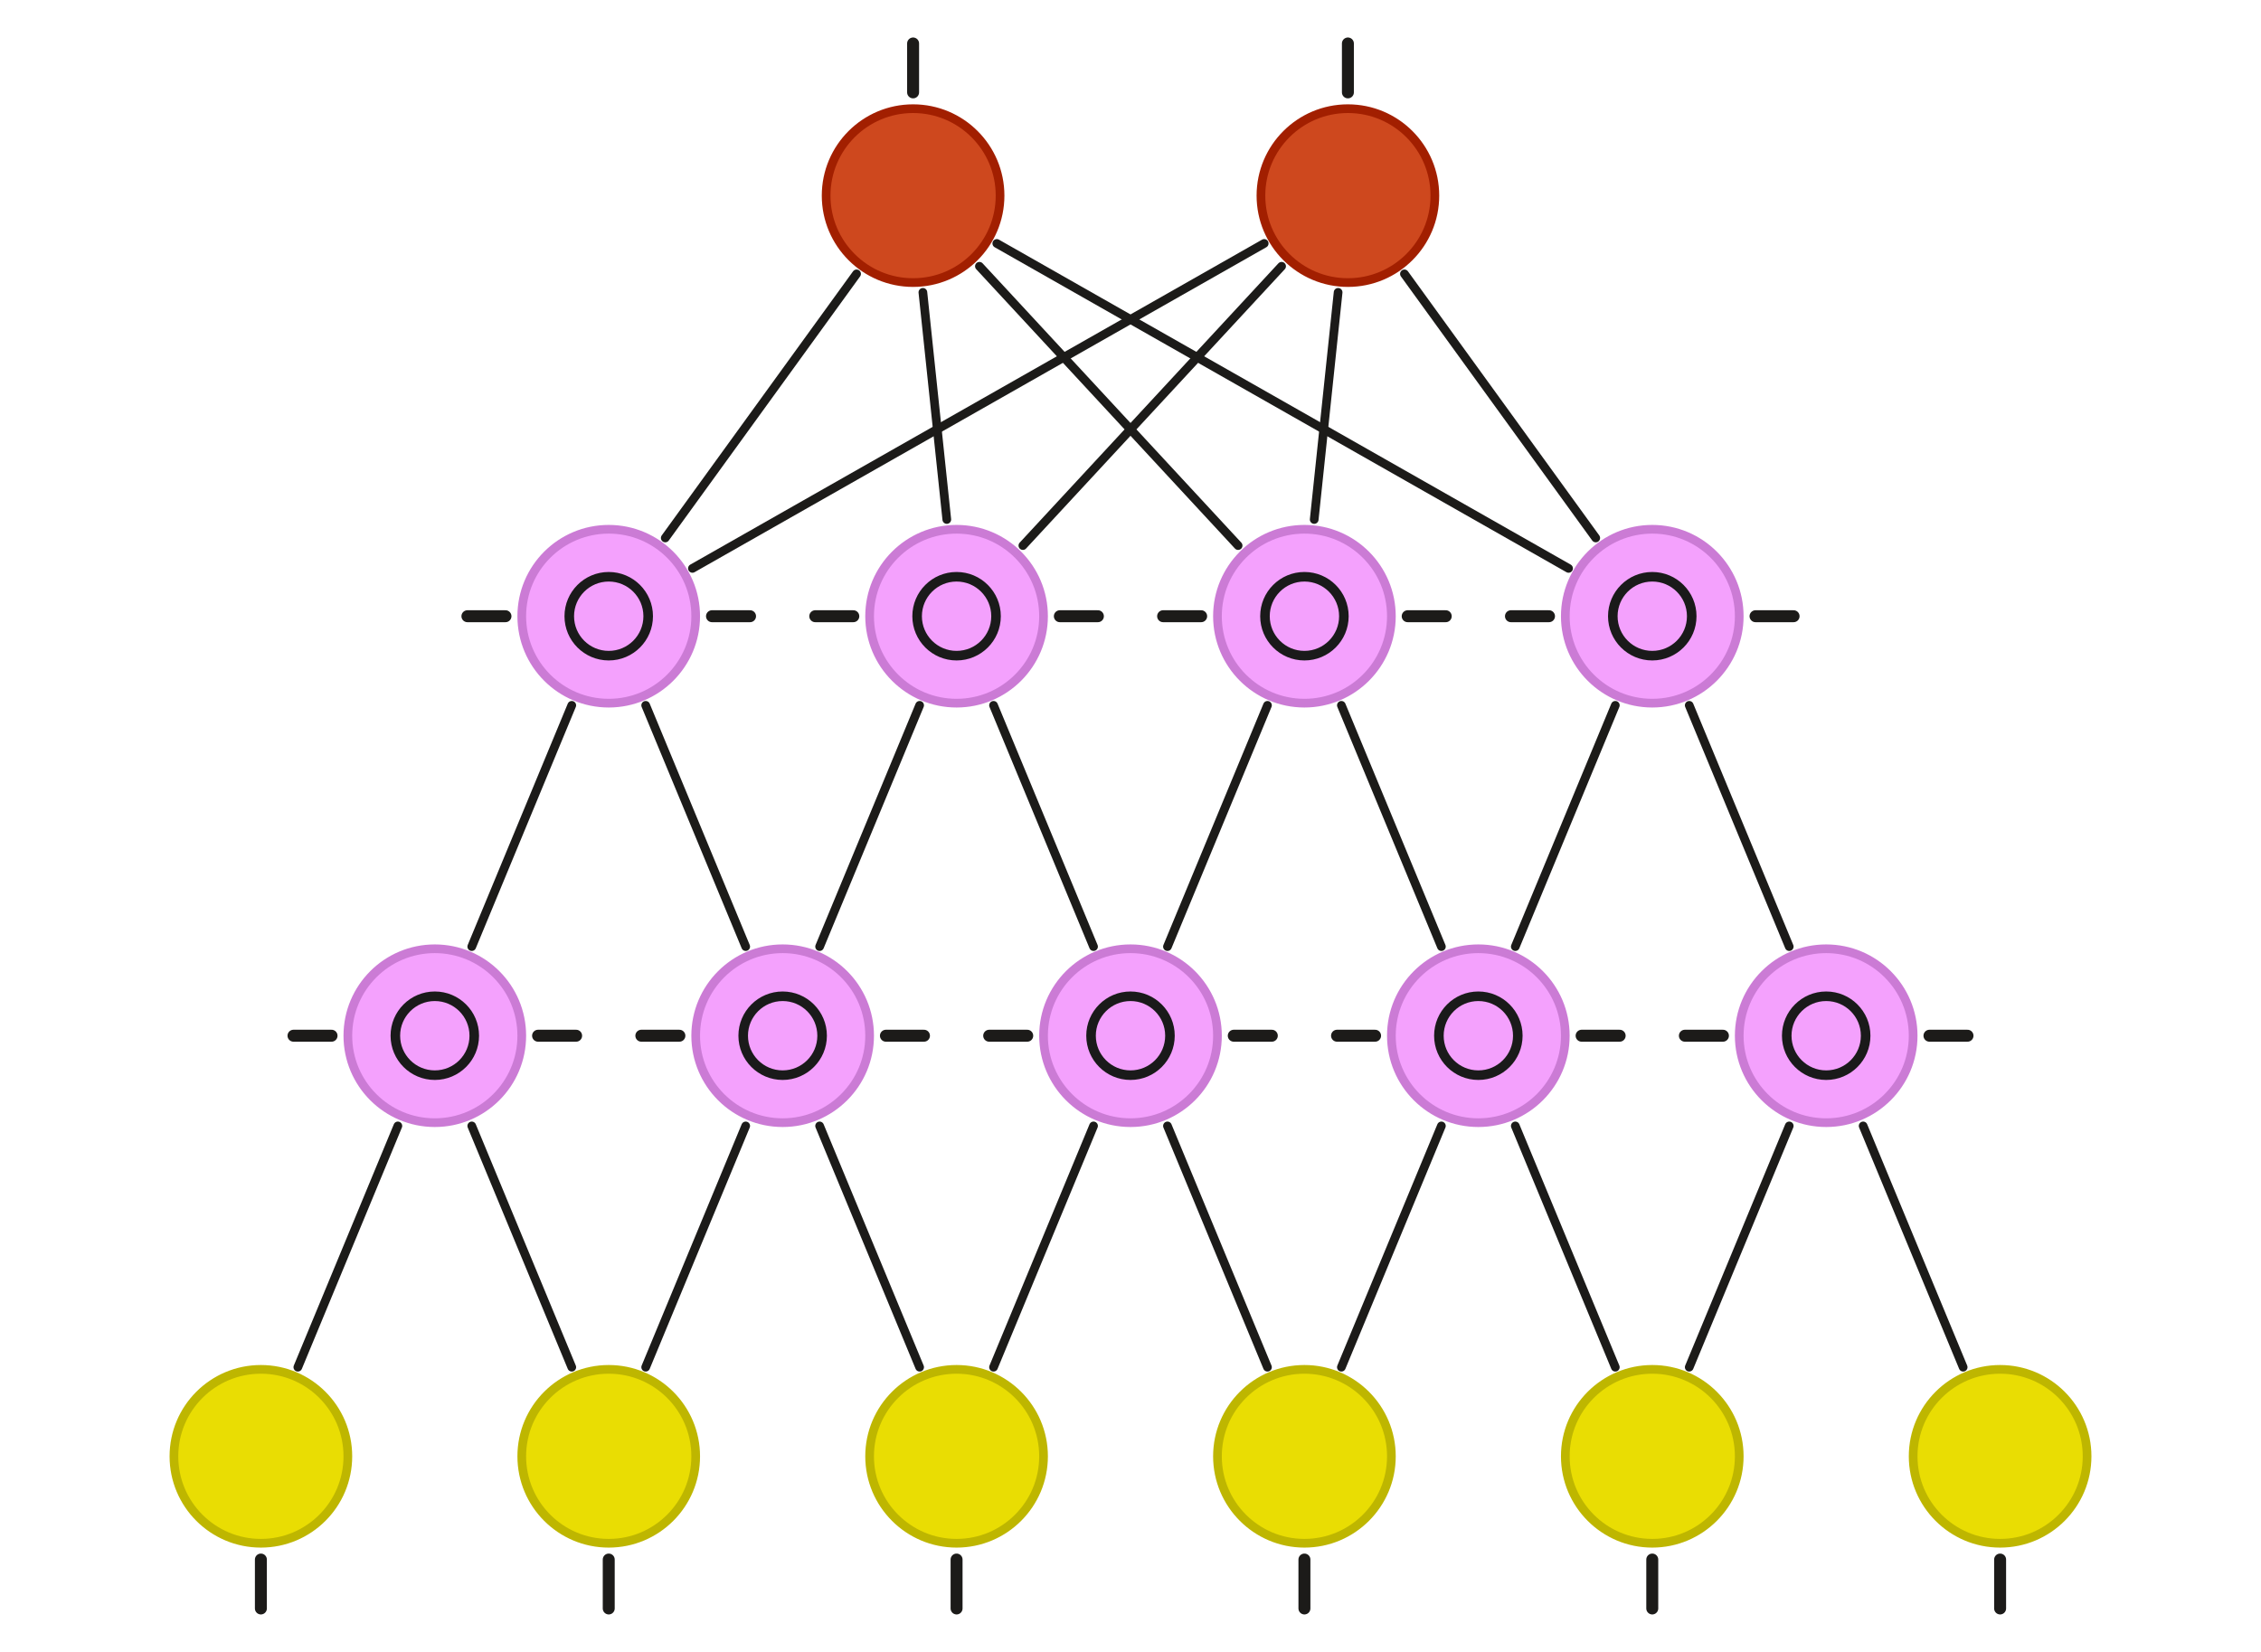
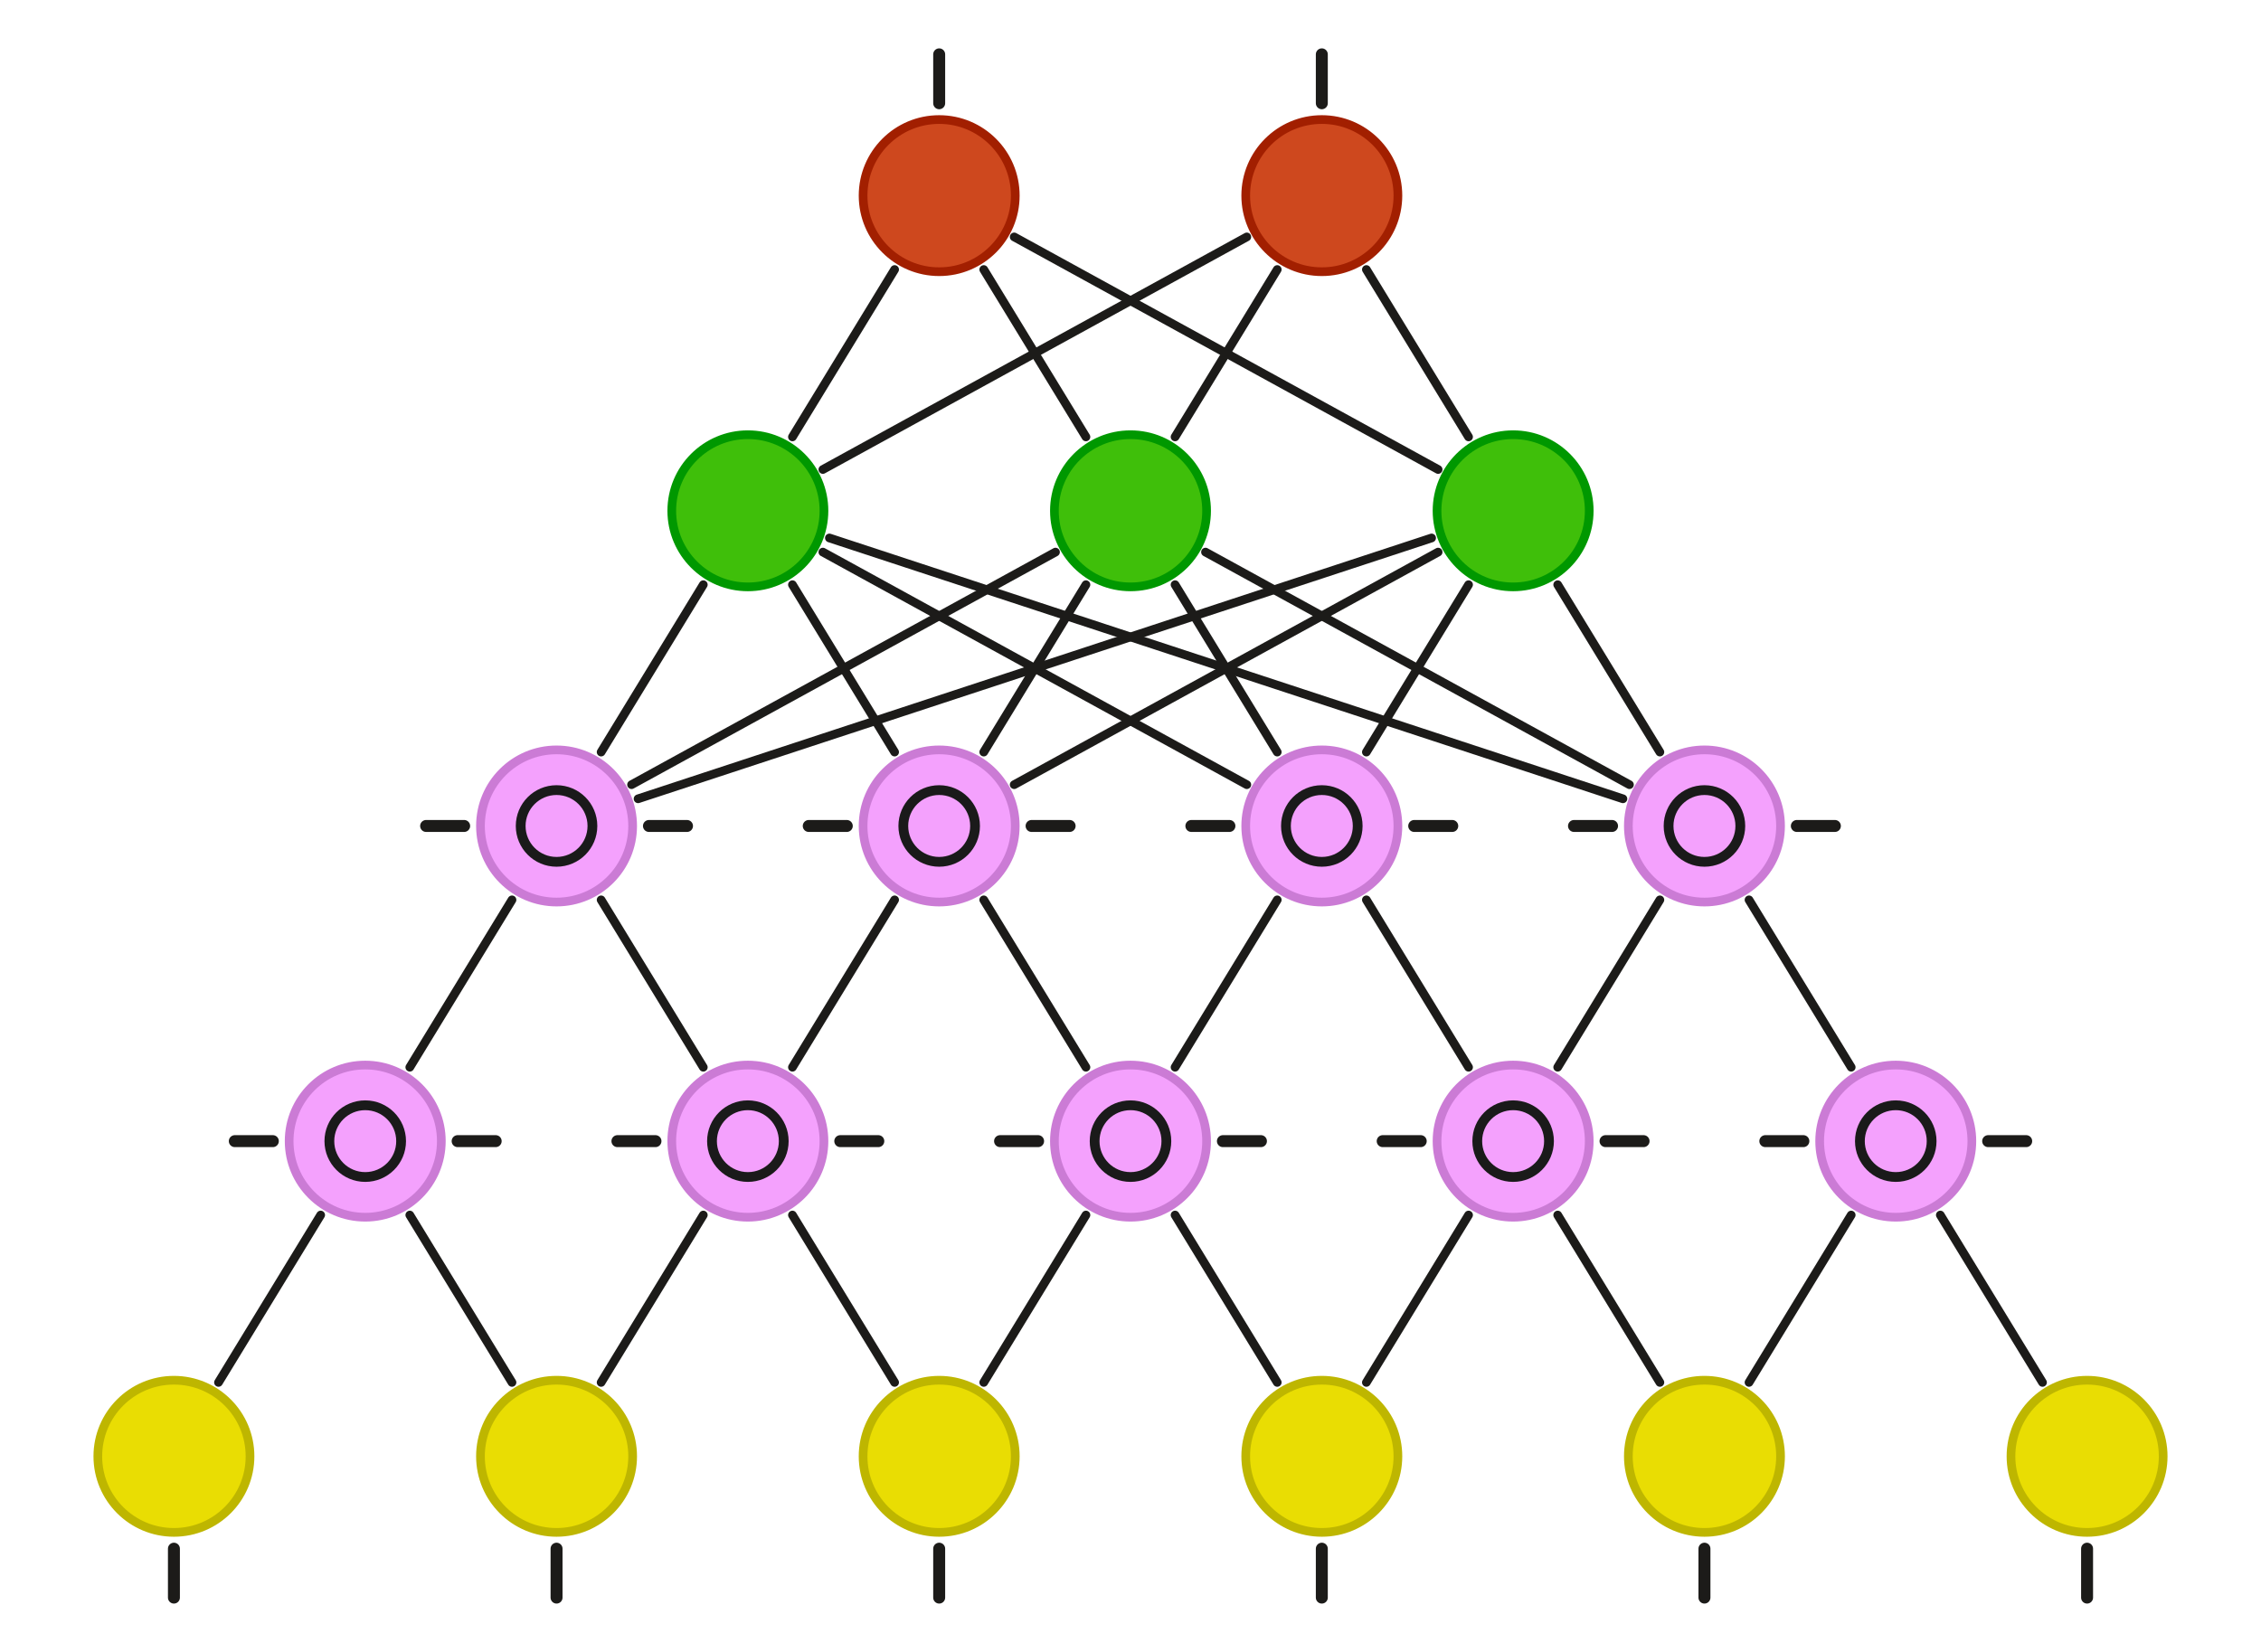
<svg xmlns="http://www.w3.org/2000/svg" viewBox="0 0 208 152" width="416" height="304" role="img">
  <defs>
    <marker id="arr-cnn" viewBox="0 0 10 10" refX="8" refY="5" markerUnits="userSpaceOnUse" markerWidth="5.4" markerHeight="5.4" orient="auto-start-reverse">
      <path d="M2 1L8 5L2 9" fill="none" stroke="#1C1B19" stroke-width="1.481" stroke-linecap="round" stroke-linejoin="round" />
    </marker>
  </defs>
  <g fill="none" stroke="#1C1B19" stroke-width="0.8" stroke-linecap="round" stroke-linejoin="round">
-     <line x1="27.4" y1="125.8" x2="36.6" y2="103.6" />
-     <line x1="52.6" y1="125.8" x2="43.4" y2="103.6" />
-     <line x1="59.4" y1="125.8" x2="68.6" y2="103.6" />
-     <line x1="84.6" y1="125.8" x2="75.4" y2="103.6" />
-     <line x1="91.4" y1="125.8" x2="100.6" y2="103.6" />
-     <line x1="116.6" y1="125.8" x2="107.4" y2="103.6" />
-     <line x1="123.4" y1="125.8" x2="132.6" y2="103.6" />
-     <line x1="148.6" y1="125.8" x2="139.4" y2="103.6" />
-     <line x1="155.4" y1="125.8" x2="164.6" y2="103.6" />
-     <line x1="180.6" y1="125.8" x2="171.4" y2="103.6" />
-     <line x1="43.4" y1="87.1" x2="52.6" y2="64.9" />
-     <line x1="68.6" y1="87.1" x2="59.4" y2="64.9" />
-     <line x1="75.4" y1="87.1" x2="84.6" y2="64.9" />
-     <line x1="100.6" y1="87.1" x2="91.4" y2="64.9" />
-     <line x1="107.4" y1="87.1" x2="116.6" y2="64.9" />
-     <line x1="132.6" y1="87.1" x2="123.4" y2="64.9" />
-     <line x1="139.4" y1="87.1" x2="148.6" y2="64.9" />
-     <line x1="164.6" y1="87.1" x2="155.4" y2="64.9" />
-     <line x1="61.2" y1="49.5" x2="78.8" y2="25.2" />
-     <line x1="87.1" y1="47.8" x2="84.9" y2="26.9" />
-     <line x1="113.9" y1="50.2" x2="90.1" y2="24.5" />
-     <line x1="144.3" y1="52.3" x2="91.7" y2="22.4" />
-     <line x1="63.7" y1="52.3" x2="116.3" y2="22.4" />
-     <line x1="94.1" y1="50.2" x2="117.9" y2="24.5" />
-     <line x1="120.9" y1="47.8" x2="123.1" y2="26.9" />
-     <line x1="146.8" y1="49.5" x2="129.2" y2="25.2" />
+     <line x1="20.1" y1="127.2" x2="29.5" y2="111.8" />
+     <line x1="47.1" y1="127.2" x2="37.7" y2="111.8" />
+     <line x1="55.3" y1="127.2" x2="64.7" y2="111.8" />
+     <line x1="82.3" y1="127.2" x2="72.9" y2="111.8" />
+     <line x1="90.5" y1="127.2" x2="99.9" y2="111.8" />
+     <line x1="117.5" y1="127.2" x2="108.1" y2="111.8" />
+     <line x1="125.7" y1="127.2" x2="135.1" y2="111.8" />
+     <line x1="152.7" y1="127.2" x2="143.3" y2="111.8" />
+     <line x1="160.9" y1="127.2" x2="170.3" y2="111.8" />
+     <line x1="187.9" y1="127.2" x2="178.5" y2="111.8" />
+     <line x1="37.7" y1="98.2" x2="47.1" y2="82.8" />
+     <line x1="64.7" y1="98.2" x2="55.3" y2="82.8" />
+     <line x1="72.9" y1="98.2" x2="82.3" y2="82.8" />
+     <line x1="99.9" y1="98.2" x2="90.5" y2="82.8" />
+     <line x1="108.1" y1="98.2" x2="117.5" y2="82.8" />
+     <line x1="135.1" y1="98.2" x2="125.7" y2="82.8" />
+     <line x1="143.3" y1="98.2" x2="152.7" y2="82.8" />
+     <line x1="170.3" y1="98.2" x2="160.9" y2="82.8" />
+     <line x1="55.3" y1="69.2" x2="64.7" y2="53.8" />
+     <line x1="82.3" y1="69.2" x2="72.9" y2="53.8" />
+     <line x1="114.7" y1="72.2" x2="75.7" y2="50.8" />
+     <line x1="149.3" y1="73.5" x2="76.3" y2="49.5" />
+     <line x1="58.1" y1="72.2" x2="97.1" y2="50.8" />
+     <line x1="90.5" y1="69.2" x2="99.9" y2="53.8" />
+     <line x1="117.5" y1="69.2" x2="108.1" y2="53.8" />
+     <line x1="149.9" y1="72.2" x2="110.9" y2="50.8" />
+     <line x1="58.7" y1="73.5" x2="131.7" y2="49.5" />
+     <line x1="93.3" y1="72.2" x2="132.3" y2="50.8" />
+     <line x1="125.7" y1="69.2" x2="135.1" y2="53.8" />
+     <line x1="152.7" y1="69.2" x2="143.3" y2="53.8" />
+     <line x1="72.9" y1="40.2" x2="82.3" y2="24.8" />
+     <line x1="99.9" y1="40.2" x2="90.5" y2="24.8" />
+     <line x1="132.3" y1="43.2" x2="93.3" y2="21.8" />
+     <line x1="75.7" y1="43.2" x2="114.7" y2="21.8" />
+     <line x1="108.1" y1="40.2" x2="117.5" y2="24.8" />
+     <line x1="135.1" y1="40.2" x2="125.7" y2="24.8" />
  </g>
-   <circle cx="24" cy="134" r="8" fill="#E9DD03" stroke="#BEB600" stroke-width="0.8" />
+   <circle cx="16" cy="134" r="7" fill="#E9DD03" stroke="#BEB600" stroke-width="0.8" />
  <g stroke="#1C1B19" stroke-width="1.1" stroke-linecap="round">
-     <line x1="24" y1="143.5" x2="24" y2="148" />
+     <line x1="16" y1="142.5" x2="16" y2="147" />
  </g>
-   <circle cx="56" cy="134" r="8" fill="#E9DD03" stroke="#BEB600" stroke-width="0.8" />
+   <circle cx="51.2" cy="134" r="7" fill="#E9DD03" stroke="#BEB600" stroke-width="0.8" />
  <g stroke="#1C1B19" stroke-width="1.1" stroke-linecap="round">
-     <line x1="56" y1="143.5" x2="56" y2="148" />
+     <line x1="51.2" y1="142.5" x2="51.2" y2="147" />
  </g>
-   <circle cx="88" cy="134" r="8" fill="#E9DD03" stroke="#BEB600" stroke-width="0.8" />
+   <circle cx="86.4" cy="134" r="7" fill="#E9DD03" stroke="#BEB600" stroke-width="0.8" />
  <g stroke="#1C1B19" stroke-width="1.1" stroke-linecap="round">
-     <line x1="88" y1="143.5" x2="88" y2="148" />
+     <line x1="86.4" y1="142.5" x2="86.4" y2="147" />
  </g>
-   <circle cx="120" cy="134" r="8" fill="#E9DD03" stroke="#BEB600" stroke-width="0.8" />
+   <circle cx="121.6" cy="134" r="7" fill="#E9DD03" stroke="#BEB600" stroke-width="0.8" />
  <g stroke="#1C1B19" stroke-width="1.1" stroke-linecap="round">
-     <line x1="120" y1="143.5" x2="120" y2="148" />
+     <line x1="121.6" y1="142.5" x2="121.6" y2="147" />
  </g>
-   <circle cx="152" cy="134" r="8" fill="#E9DD03" stroke="#BEB600" stroke-width="0.8" />
+   <circle cx="156.8" cy="134" r="7" fill="#E9DD03" stroke="#BEB600" stroke-width="0.8" />
  <g stroke="#1C1B19" stroke-width="1.1" stroke-linecap="round">
-     <line x1="152" y1="143.5" x2="152" y2="148" />
+     <line x1="156.8" y1="142.5" x2="156.8" y2="147" />
  </g>
-   <circle cx="184" cy="134" r="8" fill="#E9DD03" stroke="#BEB600" stroke-width="0.8" />
+   <circle cx="192" cy="134" r="7" fill="#E9DD03" stroke="#BEB600" stroke-width="0.8" />
  <g stroke="#1C1B19" stroke-width="1.1" stroke-linecap="round">
-     <line x1="184" y1="143.5" x2="184" y2="148" />
+     <line x1="192" y1="142.5" x2="192" y2="147" />
  </g>
-   <circle cx="40" cy="95.3" r="8" fill="#F4A1FD" stroke="#CB7BD5" stroke-width="0.8" />
-   <g fill="none" stroke="#1A1A1A" stroke-width="0.8" stroke-linejoin="round" transform="translate(40 95.3) scale(1.1) translate(-40 -95.3)">
-     <circle cx="40" cy="95.3" r="3.3" />
+   <circle cx="68.8" cy="47" r="7" fill="#3FBF0A" stroke="#009800" stroke-width="0.8" />
+   <circle cx="104" cy="47" r="7" fill="#3FBF0A" stroke="#009800" stroke-width="0.8" />
+   <circle cx="139.2" cy="47" r="7" fill="#3FBF0A" stroke="#009800" stroke-width="0.8" />
+   <circle cx="33.6" cy="105" r="7" fill="#F4A1FD" stroke="#CB7BD5" stroke-width="0.8" />
+   <g fill="none" stroke="#1A1A1A" stroke-width="0.9" stroke-linejoin="round">
+     <circle cx="33.6" cy="105" r="3.3" />
  </g>
  <g stroke="#1C1B19" stroke-width="1.1" stroke-linecap="round">
-     <line x1="49.5" y1="95.3" x2="53" y2="95.3" />
-     <line x1="30.5" y1="95.3" x2="27" y2="95.3" />
+     <line x1="42.1" y1="105" x2="45.6" y2="105" />
+     <line x1="25.1" y1="105" x2="21.6" y2="105" />
  </g>
-   <circle cx="72" cy="95.3" r="8" fill="#F4A1FD" stroke="#CB7BD5" stroke-width="0.8" />
-   <g fill="none" stroke="#1A1A1A" stroke-width="0.8" stroke-linejoin="round" transform="translate(72 95.3) scale(1.1) translate(-72 -95.3)">
-     <circle cx="72" cy="95.3" r="3.3" />
+   <circle cx="68.8" cy="105" r="7" fill="#F4A1FD" stroke="#CB7BD5" stroke-width="0.8" />
+   <g fill="none" stroke="#1A1A1A" stroke-width="0.9" stroke-linejoin="round">
+     <circle cx="68.8" cy="105" r="3.3" />
  </g>
  <g stroke="#1C1B19" stroke-width="1.1" stroke-linecap="round">
-     <line x1="81.5" y1="95.3" x2="85" y2="95.3" />
-     <line x1="62.5" y1="95.3" x2="59" y2="95.3" />
+     <line x1="77.3" y1="105" x2="80.8" y2="105" />
+     <line x1="60.3" y1="105" x2="56.8" y2="105" />
  </g>
-   <circle cx="104" cy="95.3" r="8" fill="#F4A1FD" stroke="#CB7BD5" stroke-width="0.8" />
-   <g fill="none" stroke="#1A1A1A" stroke-width="0.8" stroke-linejoin="round" transform="translate(104 95.3) scale(1.1) translate(-104 -95.3)">
-     <circle cx="104" cy="95.3" r="3.3" />
+   <circle cx="104" cy="105" r="7" fill="#F4A1FD" stroke="#CB7BD5" stroke-width="0.8" />
+   <g fill="none" stroke="#1A1A1A" stroke-width="0.9" stroke-linejoin="round">
+     <circle cx="104" cy="105" r="3.3" />
  </g>
  <g stroke="#1C1B19" stroke-width="1.1" stroke-linecap="round">
-     <line x1="113.5" y1="95.3" x2="117" y2="95.3" />
-     <line x1="94.5" y1="95.3" x2="91" y2="95.3" />
+     <line x1="112.5" y1="105" x2="116" y2="105" />
+     <line x1="95.5" y1="105" x2="92" y2="105" />
  </g>
-   <circle cx="136" cy="95.3" r="8" fill="#F4A1FD" stroke="#CB7BD5" stroke-width="0.8" />
-   <g fill="none" stroke="#1A1A1A" stroke-width="0.8" stroke-linejoin="round" transform="translate(136 95.3) scale(1.1) translate(-136 -95.3)">
-     <circle cx="136" cy="95.3" r="3.3" />
+   <circle cx="139.2" cy="105" r="7" fill="#F4A1FD" stroke="#CB7BD5" stroke-width="0.8" />
+   <g fill="none" stroke="#1A1A1A" stroke-width="0.9" stroke-linejoin="round">
+     <circle cx="139.2" cy="105" r="3.3" />
  </g>
  <g stroke="#1C1B19" stroke-width="1.1" stroke-linecap="round">
-     <line x1="145.5" y1="95.3" x2="149" y2="95.3" />
-     <line x1="126.5" y1="95.3" x2="123" y2="95.3" />
+     <line x1="147.7" y1="105" x2="151.2" y2="105" />
+     <line x1="130.7" y1="105" x2="127.2" y2="105" />
  </g>
-   <circle cx="168" cy="95.3" r="8" fill="#F4A1FD" stroke="#CB7BD5" stroke-width="0.8" />
-   <g fill="none" stroke="#1A1A1A" stroke-width="0.8" stroke-linejoin="round" transform="translate(168 95.3) scale(1.1) translate(-168 -95.3)">
-     <circle cx="168" cy="95.3" r="3.3" />
+   <circle cx="174.4" cy="105" r="7" fill="#F4A1FD" stroke="#CB7BD5" stroke-width="0.8" />
+   <g fill="none" stroke="#1A1A1A" stroke-width="0.9" stroke-linejoin="round">
+     <circle cx="174.4" cy="105" r="3.3" />
  </g>
  <g stroke="#1C1B19" stroke-width="1.1" stroke-linecap="round">
-     <line x1="177.5" y1="95.3" x2="181" y2="95.3" />
-     <line x1="158.5" y1="95.3" x2="155" y2="95.3" />
+     <line x1="182.9" y1="105" x2="186.4" y2="105" />
+     <line x1="165.9" y1="105" x2="162.4" y2="105" />
  </g>
-   <circle cx="56" cy="56.7" r="8" fill="#F4A1FD" stroke="#CB7BD5" stroke-width="0.8" />
-   <g fill="none" stroke="#1A1A1A" stroke-width="0.8" stroke-linejoin="round" transform="translate(56 56.7) scale(1.1) translate(-56 -56.7)">
-     <circle cx="56" cy="56.7" r="3.3" />
+   <circle cx="51.2" cy="76" r="7" fill="#F4A1FD" stroke="#CB7BD5" stroke-width="0.8" />
+   <g fill="none" stroke="#1A1A1A" stroke-width="0.9" stroke-linejoin="round">
+     <circle cx="51.2" cy="76" r="3.3" />
  </g>
  <g stroke="#1C1B19" stroke-width="1.1" stroke-linecap="round">
-     <line x1="65.5" y1="56.7" x2="69" y2="56.7" />
-     <line x1="46.5" y1="56.7" x2="43" y2="56.7" />
+     <line x1="59.7" y1="76" x2="63.2" y2="76" />
+     <line x1="42.7" y1="76" x2="39.2" y2="76" />
  </g>
-   <circle cx="88" cy="56.7" r="8" fill="#F4A1FD" stroke="#CB7BD5" stroke-width="0.8" />
-   <g fill="none" stroke="#1A1A1A" stroke-width="0.8" stroke-linejoin="round" transform="translate(88 56.7) scale(1.1) translate(-88 -56.7)">
-     <circle cx="88" cy="56.7" r="3.3" />
+   <circle cx="86.4" cy="76" r="7" fill="#F4A1FD" stroke="#CB7BD5" stroke-width="0.8" />
+   <g fill="none" stroke="#1A1A1A" stroke-width="0.9" stroke-linejoin="round">
+     <circle cx="86.4" cy="76" r="3.3" />
  </g>
  <g stroke="#1C1B19" stroke-width="1.1" stroke-linecap="round">
-     <line x1="97.5" y1="56.7" x2="101" y2="56.7" />
-     <line x1="78.5" y1="56.7" x2="75" y2="56.7" />
+     <line x1="94.9" y1="76" x2="98.4" y2="76" />
+     <line x1="77.9" y1="76" x2="74.4" y2="76" />
  </g>
-   <circle cx="120" cy="56.7" r="8" fill="#F4A1FD" stroke="#CB7BD5" stroke-width="0.8" />
-   <g fill="none" stroke="#1A1A1A" stroke-width="0.8" stroke-linejoin="round" transform="translate(120 56.7) scale(1.1) translate(-120 -56.7)">
-     <circle cx="120" cy="56.7" r="3.3" />
+   <circle cx="121.6" cy="76" r="7" fill="#F4A1FD" stroke="#CB7BD5" stroke-width="0.8" />
+   <g fill="none" stroke="#1A1A1A" stroke-width="0.9" stroke-linejoin="round">
+     <circle cx="121.6" cy="76" r="3.3" />
  </g>
  <g stroke="#1C1B19" stroke-width="1.1" stroke-linecap="round">
-     <line x1="129.5" y1="56.7" x2="133" y2="56.7" />
-     <line x1="110.5" y1="56.7" x2="107" y2="56.7" />
+     <line x1="130.1" y1="76" x2="133.6" y2="76" />
+     <line x1="113.1" y1="76" x2="109.6" y2="76" />
  </g>
-   <circle cx="152" cy="56.7" r="8" fill="#F4A1FD" stroke="#CB7BD5" stroke-width="0.8" />
-   <g fill="none" stroke="#1A1A1A" stroke-width="0.8" stroke-linejoin="round" transform="translate(152 56.7) scale(1.1) translate(-152 -56.7)">
-     <circle cx="152" cy="56.7" r="3.3" />
+   <circle cx="156.8" cy="76" r="7" fill="#F4A1FD" stroke="#CB7BD5" stroke-width="0.8" />
+   <g fill="none" stroke="#1A1A1A" stroke-width="0.9" stroke-linejoin="round">
+     <circle cx="156.8" cy="76" r="3.3" />
  </g>
  <g stroke="#1C1B19" stroke-width="1.1" stroke-linecap="round">
-     <line x1="161.5" y1="56.7" x2="165" y2="56.7" />
-     <line x1="142.5" y1="56.7" x2="139" y2="56.7" />
+     <line x1="165.3" y1="76" x2="168.8" y2="76" />
+     <line x1="148.3" y1="76" x2="144.8" y2="76" />
  </g>
-   <circle cx="84" cy="18" r="8" fill="#CE481E" stroke="#A21F00" stroke-width="0.8" />
+   <circle cx="86.4" cy="18" r="7" fill="#CE481E" stroke="#A21F00" stroke-width="0.8" />
  <g stroke="#1C1B19" stroke-width="1.1" stroke-linecap="round">
-     <line x1="84" y1="8.5" x2="84" y2="4" />
+     <line x1="86.4" y1="9.5" x2="86.4" y2="5" />
  </g>
-   <circle cx="124" cy="18" r="8" fill="#CE481E" stroke="#A21F00" stroke-width="0.8" />
+   <circle cx="121.6" cy="18" r="7" fill="#CE481E" stroke="#A21F00" stroke-width="0.8" />
  <g stroke="#1C1B19" stroke-width="1.1" stroke-linecap="round">
-     <line x1="124" y1="8.5" x2="124" y2="4" />
+     <line x1="121.6" y1="9.5" x2="121.6" y2="5" />
  </g>
</svg>
